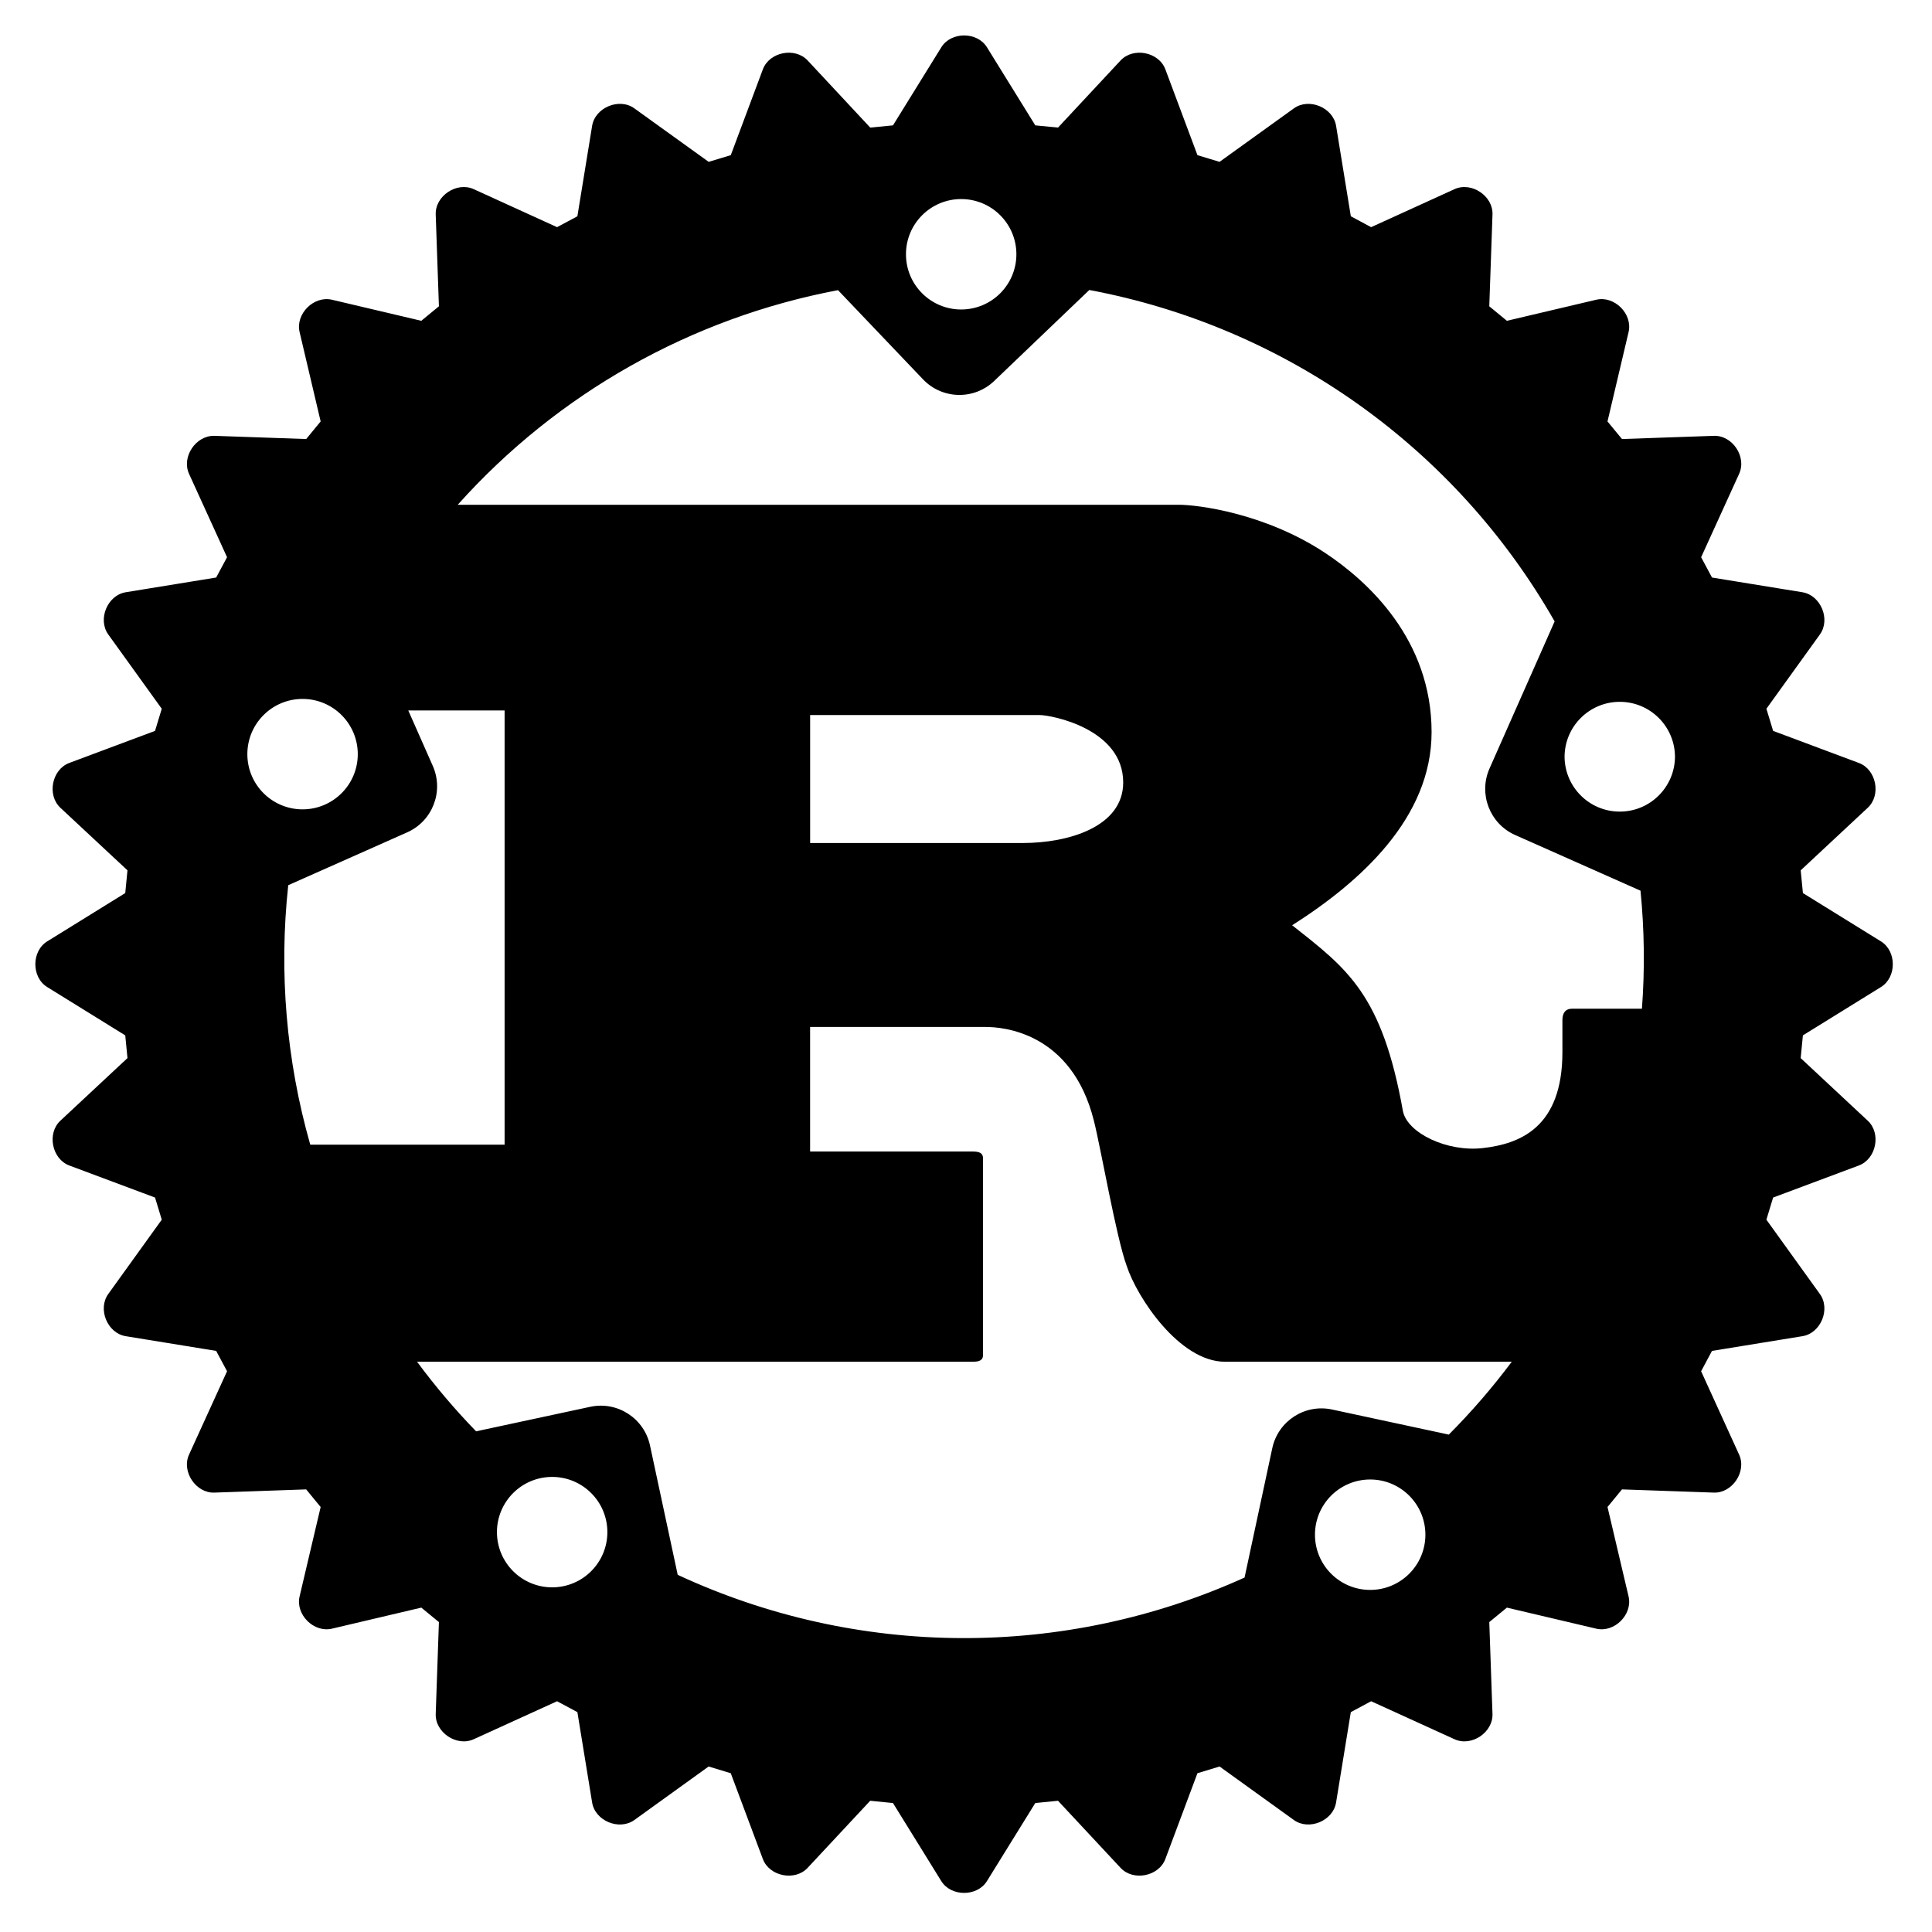
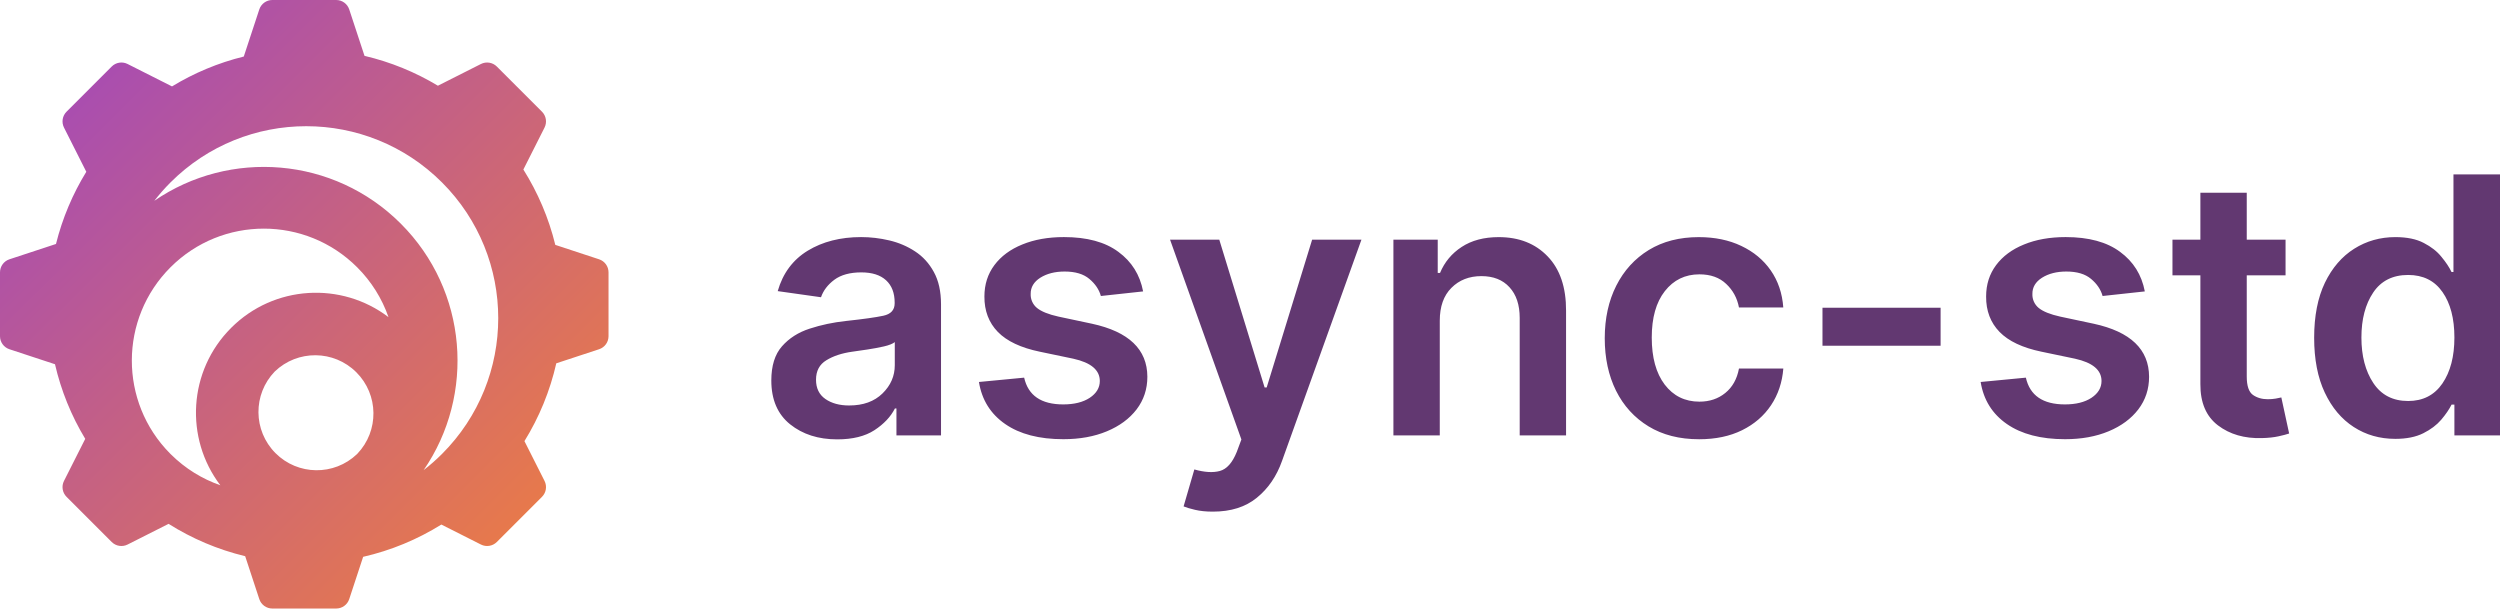
- <svg xmlns="http://www.w3.org/2000/svg" x="0px" y="0px" width="1024" height="1024" viewbox="0 0 144 144" version="1.1" id="svg60">
-   <defs id="defs64" />
-   <path d="m 480.182,134.771 a 29.262,29.262 0 0 1 58.524,0 29.262,29.262 0 0 1 -58.524,0 M 131.103,399.71 a 29.262,29.262 0 0 1 58.524,0 29.262,29.262 0 0 1 -58.524,0 m 698.148,1.365 a 29.262,29.262 0 0 1 58.523,0 29.262,29.262 0 0 1 -58.523,0 M 215.809,441.164 c 13.463,-5.979 19.545,-21.758 13.567,-35.25 l -12.983,-29.356 h 51.057 V 606.699 H 164.441 A 360.264,360.266 0 0 1 152.776,469.174 Z m 213.579,5.659 v -67.835 h 121.585 c 6.28,0 44.345,7.259 44.345,35.721 0,23.632 -29.196,32.105 -53.204,32.105 z M 263.393,812.06 a 29.262,29.262 0 0 1 58.524,0 29.262,29.262 0 0 1 -58.524,0 m 433.569,1.365 a 29.262,29.262 0 0 1 58.524,0 29.262,29.262 0 0 1 -58.524,0 m 9.048,-66.357 c -14.414,-3.088 -28.593,6.082 -31.681,20.525 l -14.687,68.541 a 360.264,360.266 0 0 1 -300.441,-1.44 L 344.521,766.153 C 341.433,751.729 327.254,742.54 312.849,745.637 L 252.34,758.63 a 360.264,360.266 0 0 1 -31.286,-36.879 h 294.425 c 3.333,0 5.555,-0.603 5.555,-3.634 v -104.149 c 0,-3.032 -2.222,-3.634 -5.555,-3.634 h -86.109 v -66.018 h 93.133 c 8.502,0 45.456,2.429 57.271,49.664 3.7,14.527 11.825,61.781 17.38,76.911 5.536,16.966 28.075,50.86 52.093,50.86 h 152.014 a 360.264,360.266 0 0 1 -33.367,38.621 z M 869.5,472.083 a 360.264,360.266 0 0 1 0.763,62.544 h -36.963 c -3.7,0 -5.188,2.429 -5.188,6.054 v 16.975 c 0,39.957 -22.53,48.648 -42.273,50.86 -18.802,2.118 -39.646,-7.871 -42.217,-19.376 -11.091,-62.384 -29.572,-75.706 -58.759,-98.726 36.219,-23.001 73.908,-56.933 73.908,-102.351 0,-49.043 -33.621,-79.934 -56.537,-95.083 -32.152,-21.193 -67.75,-25.439 -77.353,-25.439 H 242.604 A 360.264,360.266 0 0 1 444.16,153.789 l 45.06,47.273 c 10.187,10.667 27.059,11.063 37.716,0.866 l 50.417,-48.224 a 360.264,360.266 0 0 1 246.635,175.656 l -34.515,77.956 c -5.96,13.492 0.122,29.271 13.576,35.25 z m 86.081,1.262 -1.177,-12.051 35.551,-33.16 c 7.231,-6.741 4.529,-20.308 -4.717,-23.754 l -45.446,-16.994 -3.559,-11.731 28.348,-39.374 c 5.781,-8.003 0.471,-20.779 -9.264,-22.38 l -47.922,-7.796 -5.762,-10.761 20.139,-44.204 c 4.124,-9.001 -3.54,-20.515 -13.445,-20.139 l -48.638,1.695 -7.683,-9.321 11.176,-47.376 c 2.26,-9.622 -7.504,-19.395 -17.126,-17.135 l -47.367,11.166 -9.34,-7.683 1.704,-48.638 c 0.377,-9.848 -11.147,-17.54 -20.129,-13.454 l -44.194,20.148 -10.761,-5.771 -7.814,-47.932 c -1.582,-9.716 -14.367,-15.026 -22.37,-9.264 L 646.384,85.784 634.672,82.235 617.678,36.779 C 614.232,27.515 600.656,24.85 593.933,32.043 L 560.774,67.623 548.723,66.446 523.114,25.067 c -5.178,-8.379 -19.046,-8.379 -24.206,0 L 473.299,66.446 461.239,67.623 428.07,32.043 c -6.722,-7.193 -20.299,-4.529 -23.745,4.736 l -16.994,45.456 -11.722,3.549 -39.392,-28.349 c -8.003,-5.781 -20.798,-0.452 -22.379,9.264 l -7.814,47.932 -10.761,5.771 -44.194,-20.148 c -8.982,-4.105 -20.506,3.606 -20.129,13.454 l 1.695,48.638 -9.34,7.683 -47.367,-11.166 c -9.622,-2.241 -19.395,7.513 -17.135,17.135 l 11.157,47.376 -7.664,9.321 -48.638,-1.695 c -9.81,-0.282 -17.54,11.138 -13.454,20.139 l 20.148,44.204 -5.771,10.761 -47.922,7.796 c -9.735,1.582 -15.007,14.377 -9.264,22.38 l 28.348,39.374 -3.559,11.731 -45.455,16.994 c -9.227,3.446 -11.929,17.013 -4.717,23.754 l 35.56,33.16 -1.177,12.051 -41.369,25.609 c -8.379,5.178 -8.379,19.047 0,24.206 l 41.369,25.609 1.177,12.051 -35.56,33.169 c -7.212,6.722 -4.51,20.28 4.717,23.745 l 45.455,16.994 3.559,11.731 -28.348,39.383 c -5.762,8.022 -0.461,20.807 9.274,22.37 l 47.913,7.796 5.771,10.78 -20.148,44.185 c -4.105,8.982 3.644,20.534 13.454,20.139 l 48.619,-1.704 7.683,9.34 -11.157,47.386 c -2.26,9.603 7.513,19.357 17.135,17.098 l 47.367,-11.157 9.34,7.664 -1.695,48.647 c -0.377,9.848 11.147,17.55 20.129,13.445 l 44.194,-20.139 10.761,5.771 7.814,47.904 c 1.582,9.754 14.377,15.026 22.379,9.283 l 39.373,-28.368 11.731,3.568 16.994,45.437 c 3.446,9.227 17.022,11.948 23.745,4.717 l 33.169,-35.561 12.061,1.205 25.609,41.37 c 5.16,8.342 19.028,8.361 24.206,0 l 25.609,-41.37 12.051,-1.205 33.16,35.561 c 6.722,7.231 20.299,4.51 23.745,-4.717 l 16.994,-45.437 11.731,-3.568 39.383,28.368 c 8.003,5.743 20.788,0.452 22.37,-9.283 l 7.814,-47.904 10.761,-5.771 44.194,20.139 c 8.982,4.105 20.487,-3.578 20.129,-13.445 l -1.695,-48.647 9.33,-7.664 47.367,11.157 c 9.622,2.26 19.385,-7.494 17.126,-17.098 l -11.157,-47.386 7.664,-9.34 48.638,1.704 c 9.81,0.395 17.568,-11.157 13.445,-20.139 l -20.139,-44.185 5.762,-10.78 47.922,-7.796 c 9.754,-1.563 15.045,-14.349 9.264,-22.37 l -28.348,-39.383 3.559,-11.731 45.446,-16.994 c 9.245,-3.465 11.948,-17.022 4.717,-23.745 L 954.395,560.82 l 1.177,-12.051 41.369,-25.609 c 8.379,-5.159 8.389,-19.028 0.01,-24.206 z" id="path58" style="stroke-width:9.415" />
+ <svg xmlns="http://www.w3.org/2000/svg" width="645" height="157" fill="none" version="1.1" id="svg13">
+   <path fill-rule="evenodd" d="M28.82 17.165a3.54 3.54 0 0 1 4.096-.657l11.462 5.786c5.67-3.453 11.9-6.08 18.52-7.71l4-12.15A3.54 3.54 0 0 1 70.259 0H86.74a3.54 3.54 0 0 1 3.361 2.432l3.943 11.98c6.77 1.59 13.14 4.215 18.936 7.702l11.104-5.605a3.54 3.54 0 0 1 4.096.657l11.655 11.655a3.54 3.54 0 0 1 .656 4.096l-5.462 10.82c3.72 5.917 6.532 12.464 8.24 19.443l11.3 3.72A3.54 3.54 0 0 1 157 70.259V86.74a3.54 3.54 0 0 1-2.432 3.361l-11.045 3.635a65.94 65.94 0 0 1-8.216 20.075l5.185 10.272a3.54 3.54 0 0 1-.656 4.096l-11.655 11.655a3.54 3.54 0 0 1-4.096.657l-10.216-5.157a65.96 65.96 0 0 1-20.178 8.328l-3.59 10.905A3.54 3.54 0 0 1 86.741 157H70.26a3.54 3.54 0 0 1-3.361-2.432l-3.644-11.072c-7.1-1.708-13.754-4.558-19.76-8.344l-10.58 5.34a3.54 3.54 0 0 1-4.096-.657L17.165 128.18a3.54 3.54 0 0 1-.657-4.096l5.482-10.86a65.92 65.92 0 0 1-7.803-19.252l-11.756-3.87A3.54 3.54 0 0 1 0 86.741V70.26a3.54 3.54 0 0 1 2.432-3.361l12.014-3.954c1.656-6.664 4.32-12.93 7.82-18.626L16.51 32.915a3.54 3.54 0 0 1 .657-4.096L28.82 17.165zm15.275 100.06c3.73 3.698 8.102 6.356 12.755 7.976-9.23-12.134-8.305-29.524 2.776-40.604s28.47-12.005 40.604-2.776a33.91 33.91 0 0 0-8.081-12.86c-13.3-13.3-34.86-13.3-48.16 0-13.264 13.263-13.3 34.746-.106 48.053l.106.106.106.105zm48.09-.143a15.04 15.04 0 0 0-21.303-21.227 15.04 15.04 0 0 0 21.227 21.303l.076-.076zm11.22-59.38c17.3 17.3 19.265 44.13 5.892 63.595a50.17 50.17 0 0 0 4.741-4.178c19.343-19.344 19.343-50.706 0-70.05s-50.706-19.344-70.05 0a50 50 0 0 0-4.178 4.74c19.464-13.373 46.294-11.41 63.595 5.892z" fill="url(#A)" id="path2" />
+   <path d="M215.985 113.357c-4.846 0-8.9-1.293-12.127-3.88S199 103.12 199 98.167c0-3.792.914-6.73 2.743-8.812 1.85-2.104 4.24-3.628 7.17-4.57 2.953-.965 6.07-1.622 9.352-1.973 4.472-.482 7.678-.932 9.616-1.348 1.96-.416 2.94-1.48 2.94-3.2v-.197c0-2.477-.738-4.395-2.214-5.754s-3.602-2.038-6.377-2.038c-2.93 0-5.255.636-6.973 1.907-1.696 1.27-2.842 2.773-3.437 4.505l-11.17-1.578c1.322-4.603 3.9-8.078 7.733-10.423 3.855-2.345 8.448-3.518 13.78-3.518 2.423 0 4.846.285 7.27.855s4.638 1.512 6.642 2.828c2.027 1.315 3.646 3.1 4.858 5.327 1.234 2.236 1.85 5.02 1.85 8.352v33.8h-11.5v-6.94h-.397c-1.08 2.126-2.84 4-5.287 5.6-2.423 1.578-5.628 2.367-9.616 2.367zm3.106-8.746c3.613 0 6.477-1.03 8.592-3.1s3.172-4.493 3.172-7.3v-5.95c-.506.416-1.443.8-2.808 1.118-1.344.307-2.776.57-4.296.8l-3.867.56c-2.665.373-4.9 1.107-6.675 2.203-1.784 1.074-2.676 2.75-2.676 5.03 0 2.192.804 3.847 2.412 4.965s3.657 1.677 6.146 1.677zm75.84-29.427l-10.905 1.184c-.463-1.666-1.454-3.135-2.974-4.406-1.498-1.27-3.624-1.907-6.378-1.907-2.5 0-4.582.537-6.28 1.6-1.674 1.074-2.5 2.466-2.478 4.176a4.45 4.45 0 0 0 1.619 3.617c1.124.92 2.974 1.666 5.552 2.236l8.658 1.84c9.495 2.06 14.253 6.62 14.275 13.678 0 3.18-.925 5.984-2.776 8.417-1.85 2.412-4.406 4.297-7.666 5.656s-7.006 2.038-11.235 2.038c-6.235 0-11.236-1.304-15.003-3.912s-6.025-6.226-6.774-10.85l11.665-1.118c1.035 4.603 4.395 6.905 10.08 6.905 2.84 0 5.122-.57 6.84-1.7 1.74-1.16 2.6-2.608 2.6-4.34 0-2.828-2.28-4.746-6.84-5.754l-8.658-1.808c-4.868-1.008-8.47-2.707-10.805-5.096-2.336-2.4-3.492-5.458-3.47-9.14 0-3.113.86-5.8 2.577-8.1 1.72-2.302 4.12-4.077 7.204-5.326 3.084-1.27 6.664-1.907 10.74-1.907 5.948 0 10.63 1.27 14.044 3.814 3.437 2.52 5.563 5.918 6.378 10.193zM312.9 132c-1.74 0-3.26-.153-4.56-.46s-2.3-.603-2.974-.888l2.776-9.535c2.622.745 4.814.877 6.576.394 1.784-.482 3.238-2.115 4.362-4.9l1.2-3.222-18.406-51.555h12.7l11.698 38.14h.528l11.73-38.14h12.723l-20.488 57.08c-1.4 3.967-3.58 7.135-6.5 9.502-2.93 2.4-6.708 3.584-11.334 3.584zm58.562-49.254v29.592H359.5V61.835h11.433v8.582h.595c1.167-2.806 3.03-5.042 5.585-6.708 2.577-1.688 5.76-2.532 9.55-2.532 5.243 0 9.45 1.655 12.623 4.965 3.194 3.3 4.78 8 4.758 14.04v32.157h-11.962V82.023c0-3.376-.88-6.017-2.644-7.924-1.74-1.907-4.152-2.86-7.237-2.86-3.15 0-5.727 1.008-7.732 3.025-2.005 1.995-3.007 4.822-3.007 8.483zm66.883 30.578c-5.045 0-9.385-1.107-13.02-3.32s-6.433-5.282-8.393-9.206c-1.94-3.924-2.908-8.428-2.908-13.514 0-5.15 1-9.678 2.974-13.58 1.982-3.924 4.78-6.992 8.393-9.206 3.635-2.214 7.93-3.32 12.888-3.32 4.14 0 7.798.756 10.97 2.27 3.172 1.5 5.706 3.595 7.6 6.313s2.974 5.907 3.24 9.568h-11.434c-.463-2.433-1.564-4.46-3.305-6.083-1.718-1.644-4.02-2.466-6.906-2.466-3.68 0-6.653 1.447-8.922 4.34-2.247 2.87-3.37 6.86-3.37 11.968 0 5.15 1.113 9.195 3.338 12.133 2.247 2.937 5.232 4.406 8.955 4.406 2.622 0 4.847-.746 6.675-2.236 1.85-1.5 3.03-3.595 3.536-6.313H460.1c-.287 3.573-1.344 6.73-3.173 9.47s-4.318 4.888-7.468 6.445-6.85 2.334-11.103 2.334zm62.33-33.932V89.2H470.2v-9.798h30.467zm52.698-4.208l-10.904 1.184c-.463-1.666-1.454-3.135-2.974-4.406-1.498-1.27-3.624-1.907-6.378-1.907-2.5 0-4.582.537-6.28 1.6-1.674 1.074-2.5 2.466-2.478 4.176a4.45 4.45 0 0 0 1.619 3.617c1.124.92 2.974 1.666 5.552 2.236l8.658 1.84c9.494 2.06 14.253 6.62 14.275 13.678 0 3.18-.925 5.984-2.776 8.417-1.85 2.412-4.406 4.297-7.666 5.656s-7.006 2.038-11.236 2.038c-6.234 0-11.235-1.304-15.002-3.912s-6.025-6.226-6.774-10.85l11.665-1.118c1.035 4.603 4.395 6.905 10.078 6.905 2.842 0 5.122-.57 6.84-1.7 1.74-1.16 2.6-2.608 2.6-4.34 0-2.828-2.28-4.746-6.84-5.754l-8.658-1.808c-4.868-1.008-8.47-2.707-10.806-5.096-2.335-2.4-3.5-5.458-3.47-9.14 0-3.113.86-5.8 2.577-8.1 1.72-2.302 4.12-4.077 7.204-5.326 3.084-1.27 6.664-1.907 10.74-1.907 5.948 0 10.63 1.27 14.044 3.814 3.437 2.52 5.562 5.918 6.377 10.193zm36.3-13.35v9.206h-10.012v26.107c0 2.4.528 3.968 1.586 4.735 1.057.745 2.335 1.118 3.833 1.118.75 0 1.432-.055 2.05-.164l1.454-.296 2.016 9.305c-.64.22-1.553.46-2.743.723-1.168.263-2.6.416-4.296.46-4.494.132-8.272-.964-11.334-3.288-3.04-2.323-4.55-5.863-4.528-10.62V71.04h-7.203v-9.206h7.203v-12.1h11.963v12.1h10.012zm28.296 51.39c-3.987 0-7.556-1.02-10.706-3.058s-5.64-4.998-7.47-8.878-2.742-8.592-2.742-14.138c0-5.6.925-10.346 2.775-14.204 1.873-3.858 4.395-6.784 7.568-8.78s6.708-2.992 10.607-2.992c2.996 0 5.442.504 7.336 1.512 1.917.986 3.437 2.18 4.56 3.584 1.146 1.38 2.016 2.685 2.6 3.913h.496V45H645v67.338h-11.764v-7.957h-.727c-.617 1.227-1.5 2.532-2.677 3.913-1.167 1.36-2.7 2.52-4.626 3.485s-4.33 1.447-7.237 1.447zm3.338-9.766c3.8 0 6.752-1.5 8.823-4.504 2.07-3.025 3.106-6.98 3.106-11.87 0-4.9-1.024-8.823-3.073-11.738-2.05-2.937-5-4.406-8.856-4.406-3.988 0-6.995 1.512-9.022 4.537s-3.04 6.894-3.04 11.607c0 4.735 1.025 8.647 3.074 11.738s5.044 4.636 8.988 4.636z" fill="#623871" id="path4" />
+   <defs id="defs11">
+     <linearGradient id="A" x1="4.998" y1="5.29" x2="146.855" y2="147.953" gradientUnits="userSpaceOnUse">
+       <stop stop-color="#a047bf" id="stop6" />
+       <stop offset="1" stop-color="#ee7e40" id="stop8" />
+     </linearGradient>
+   </defs>
</svg>
